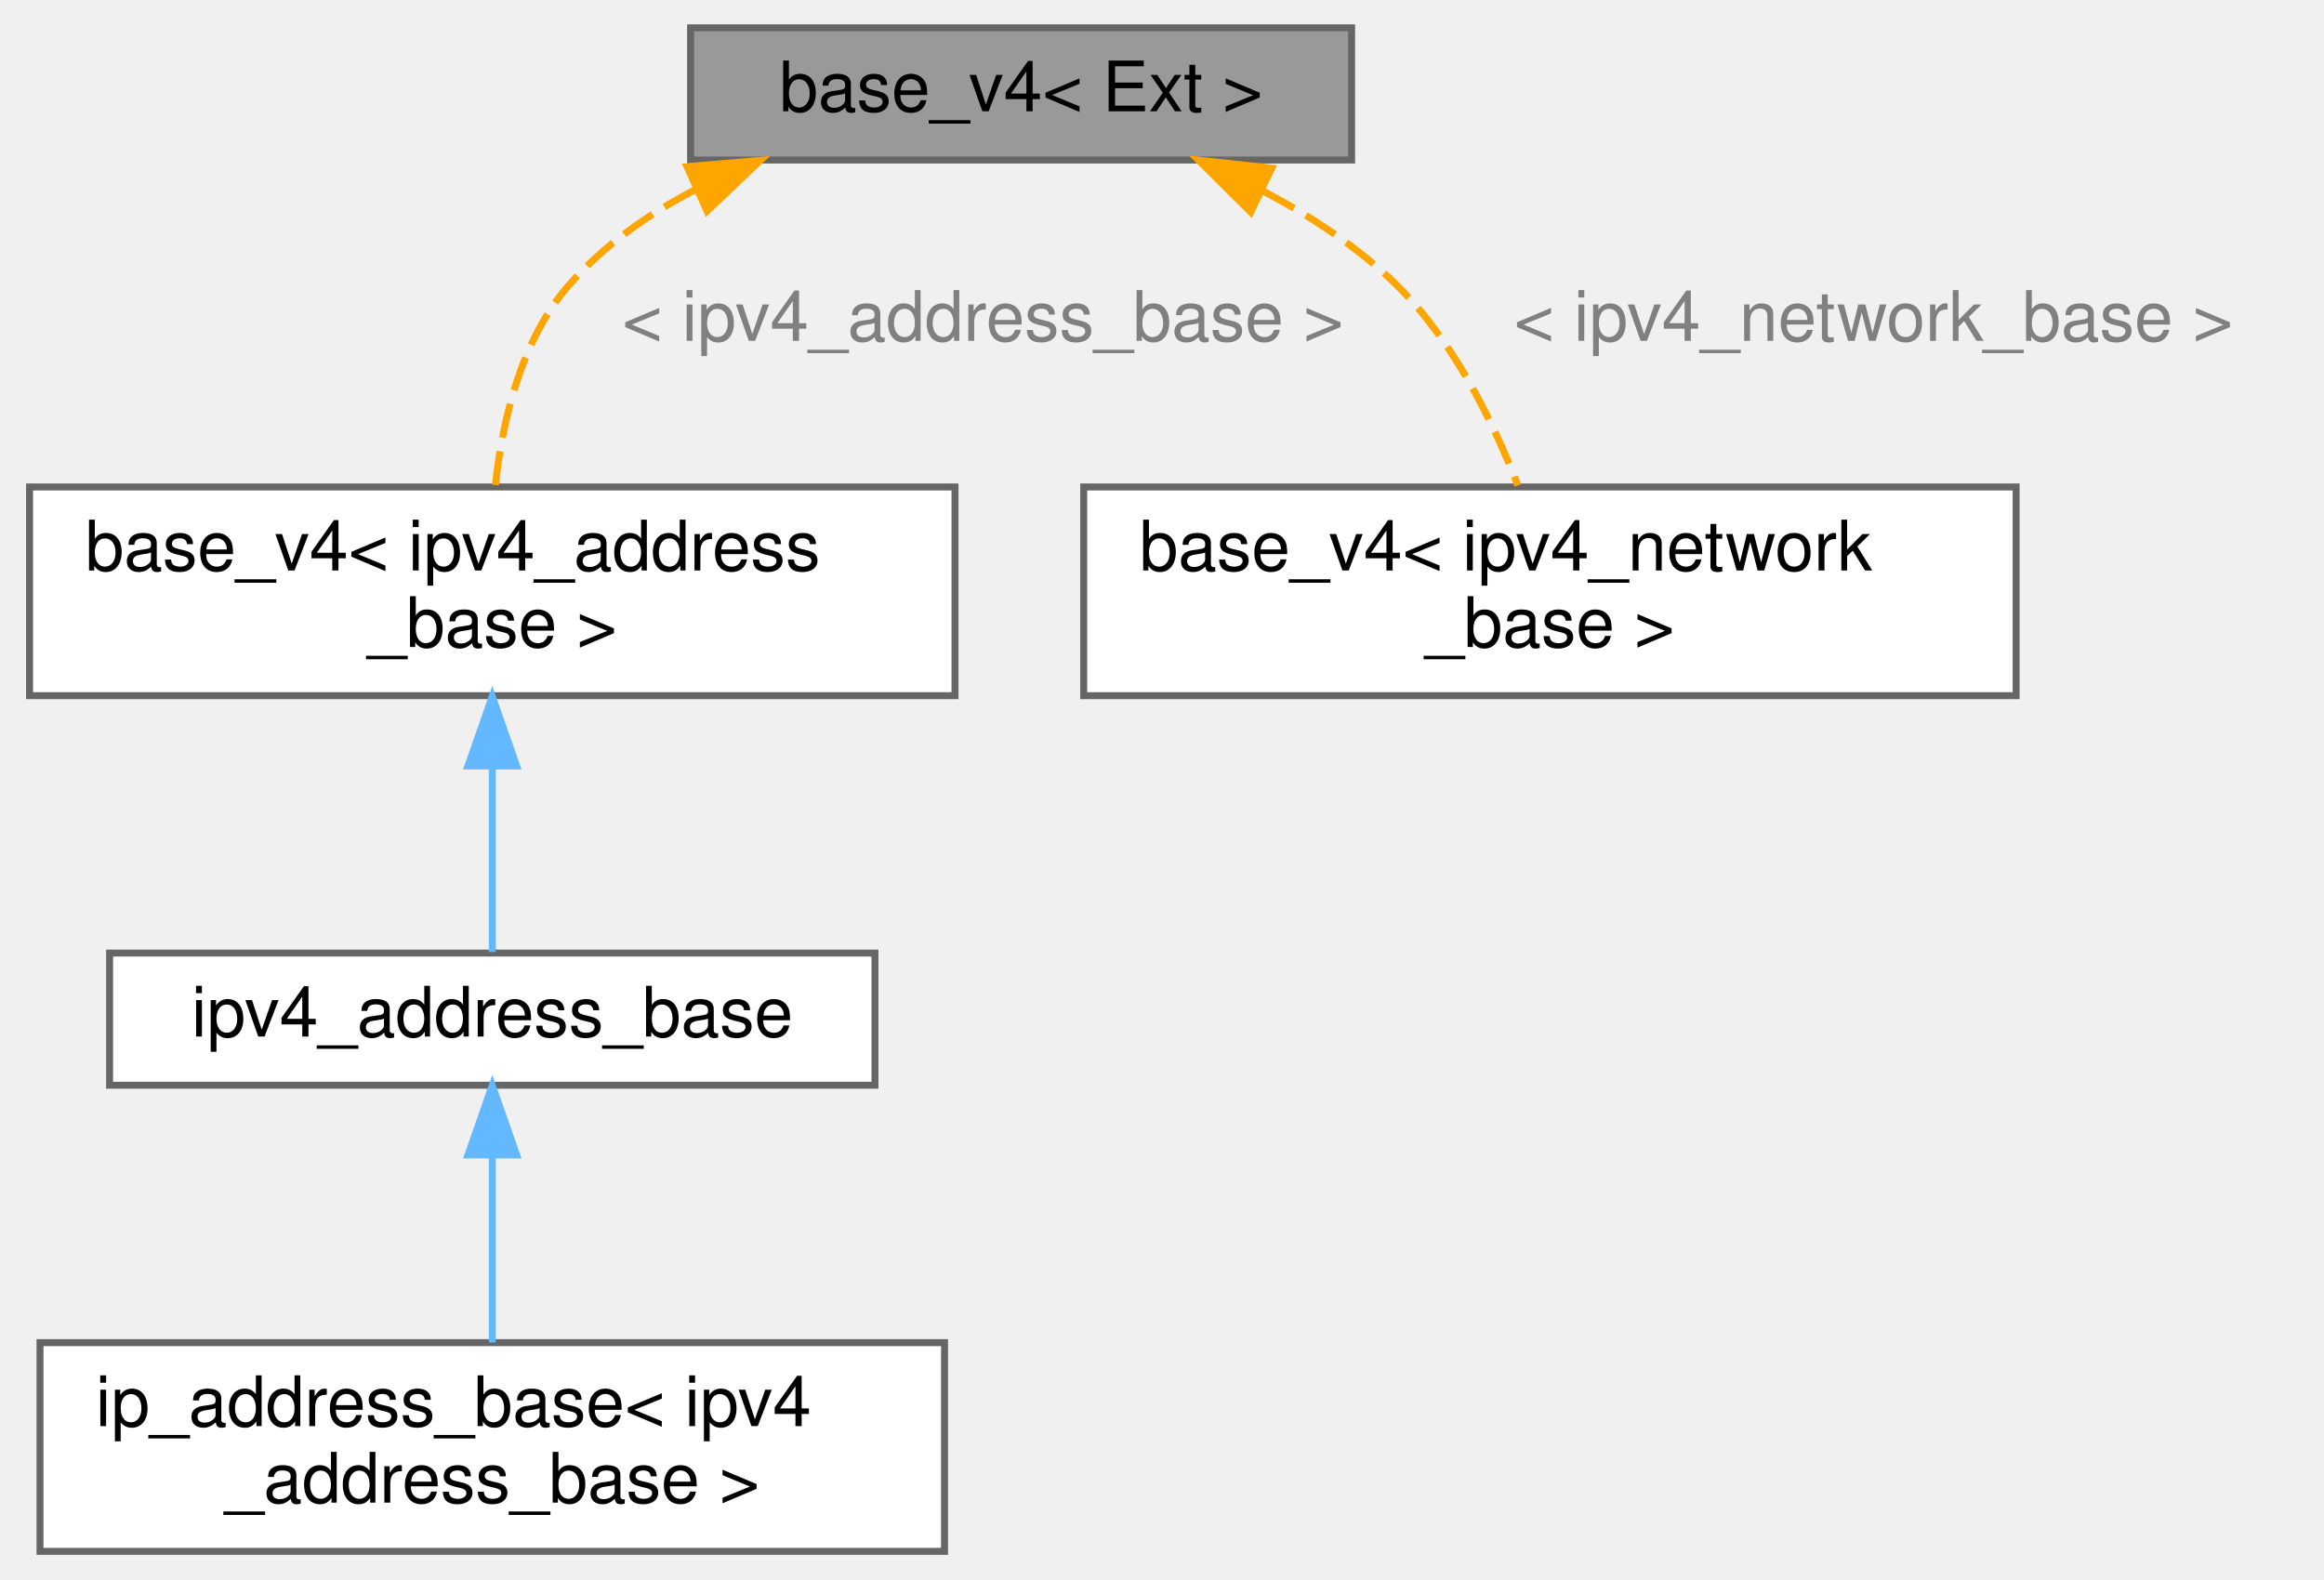
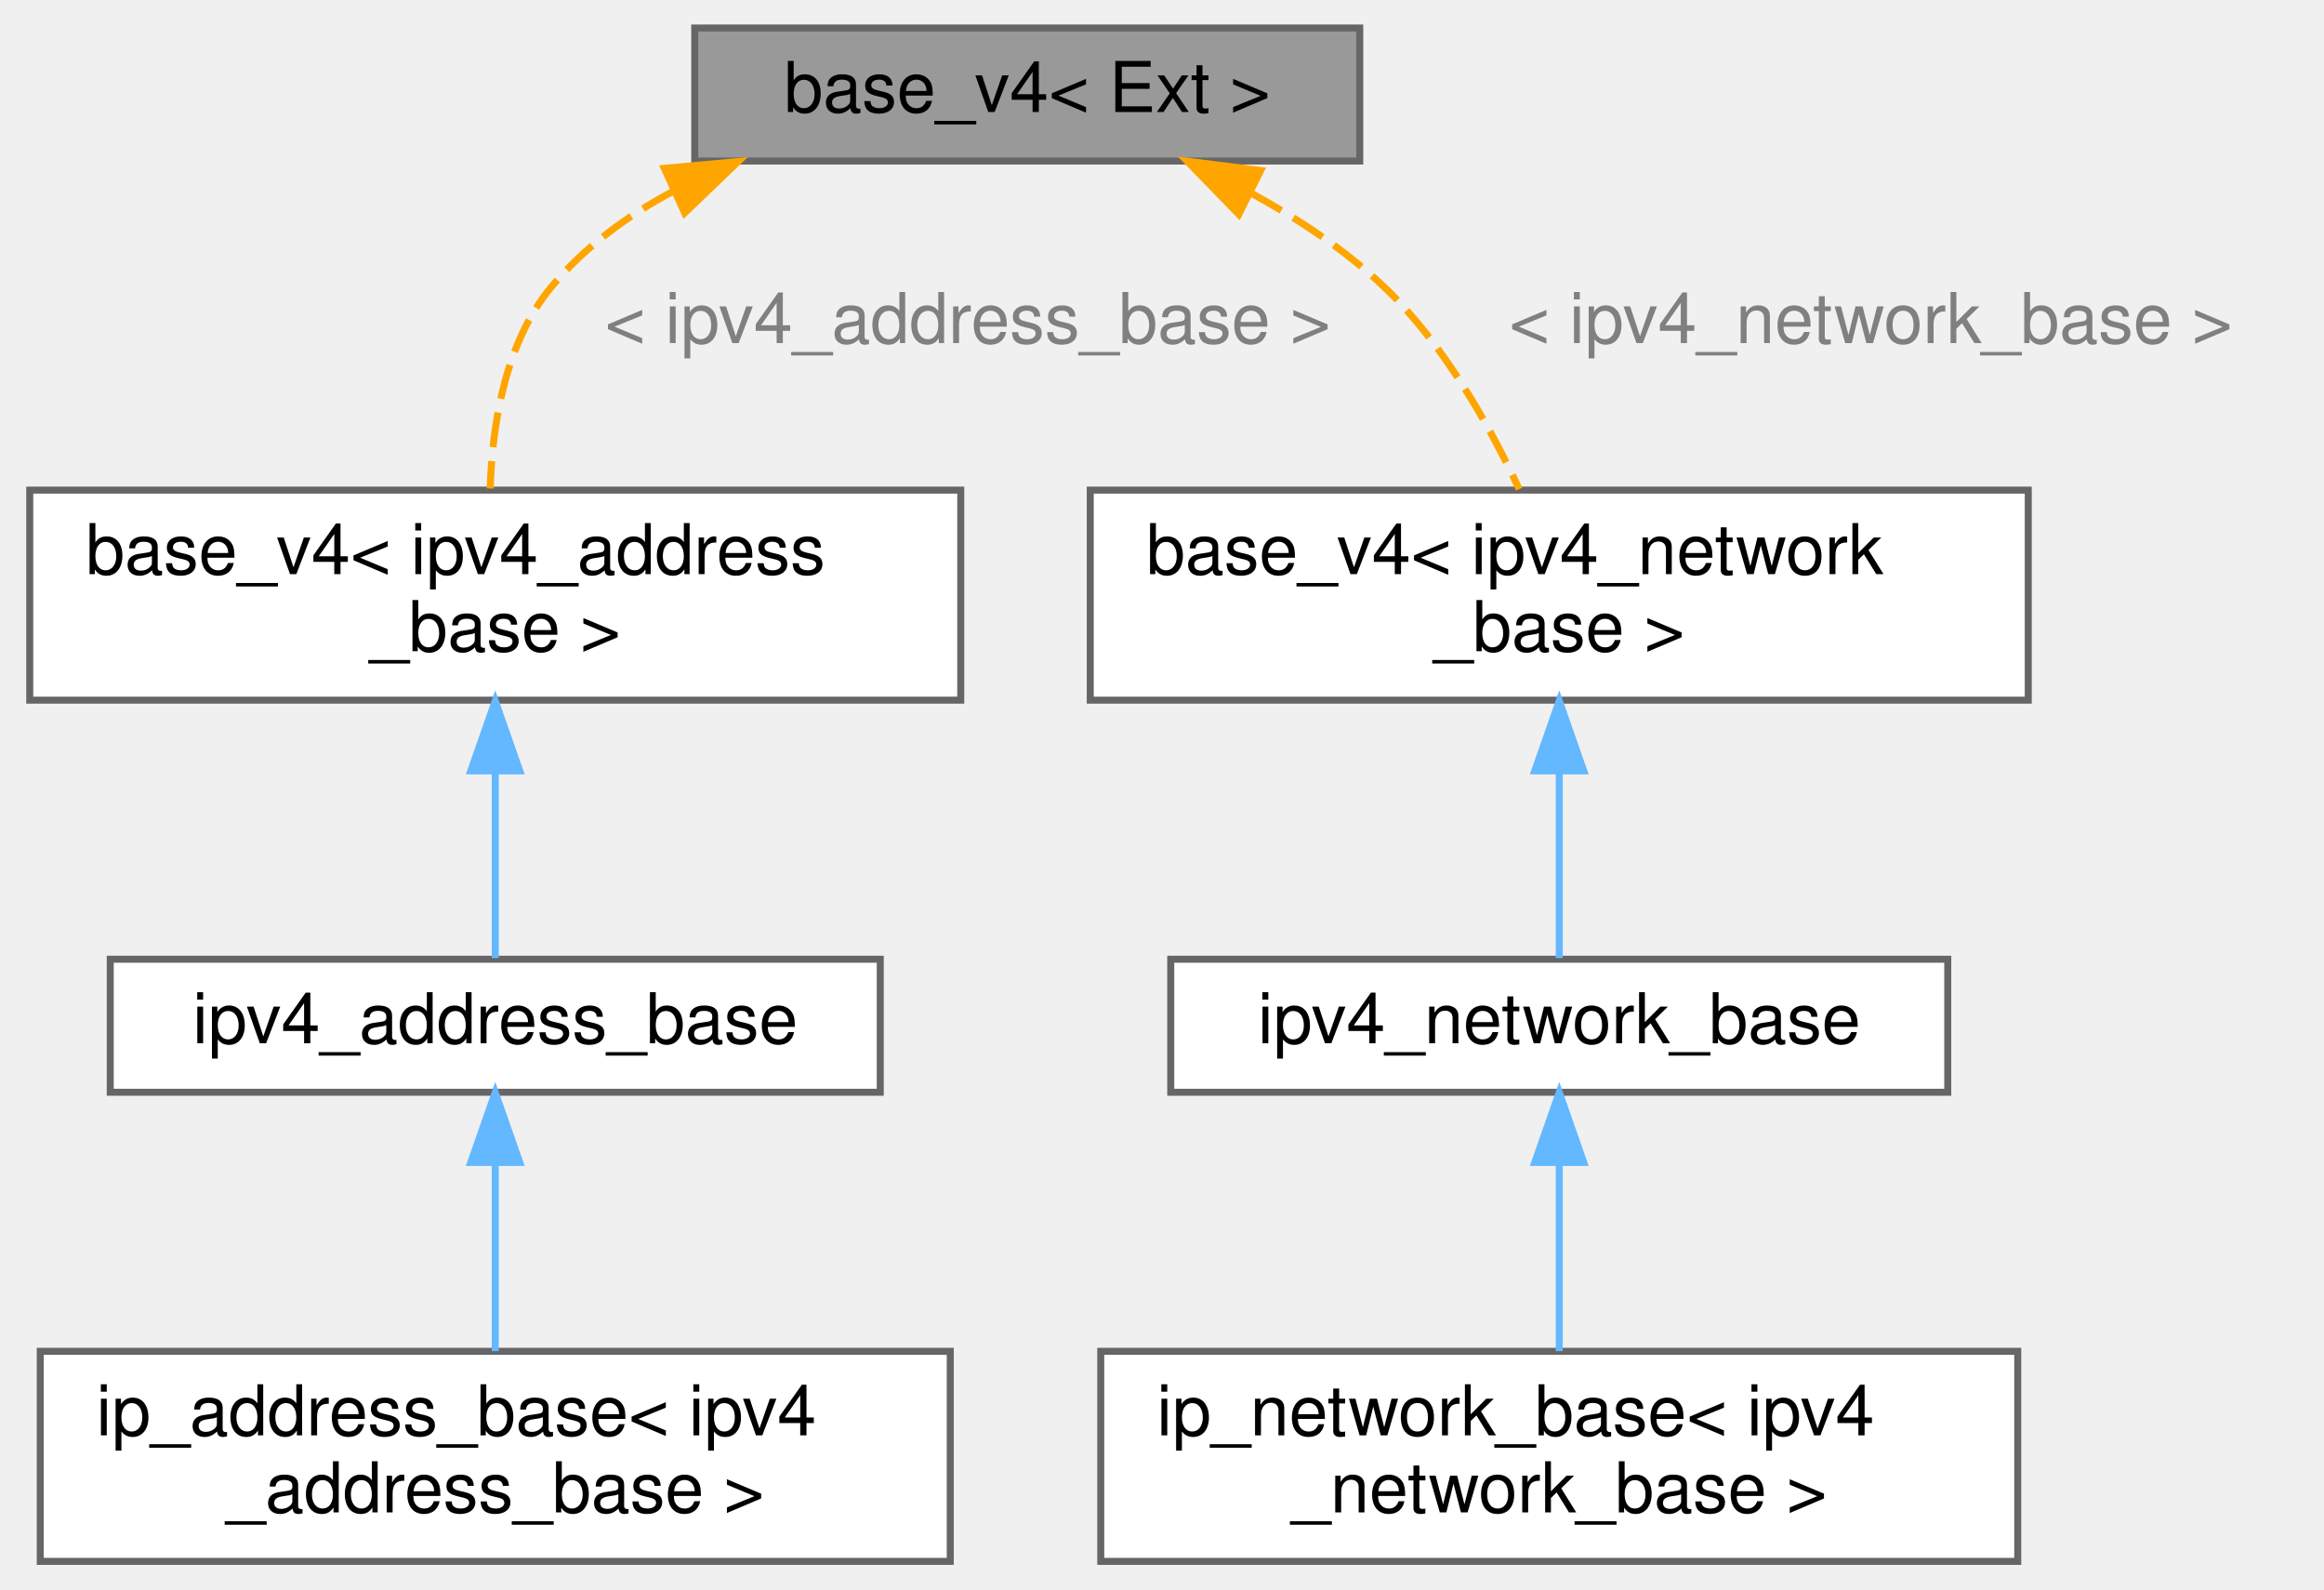
- <svg xmlns="http://www.w3.org/2000/svg" xmlns:xlink="http://www.w3.org/1999/xlink" width="334pt" height="227pt" viewBox="0.00 0.00 333.50 227.00">
+ <svg xmlns="http://www.w3.org/2000/svg" xmlns:xlink="http://www.w3.org/1999/xlink" width="332pt" height="227pt" viewBox="0.00 0.00 331.50 227.00">
  <g id="graph0" class="graph" transform="scale(1 1) rotate(0) translate(4 223)">
    <g id="Node000001" class="node">
      <g id="a_Node000001">
        <a xlink:title="A template class providing the base functionality for IPv4 addresses.">
          <polygon fill="#999999" stroke="#666666" points="190,-219 95,-219 95,-200 190,-200 190,-219" />
          <text text-anchor="middle" x="142.5" y="-207" font-family="Helvetica,sans-Serif" font-size="10.00">base_v4&lt; Ext &gt;</text>
        </a>
      </g>
    </g>
    <g id="Node000002" class="node">
      <g id="a_Node000002">
        <a xlink:href="classipaddress_1_1base__v4.html" target="_top" xlink:title=" ">
          <polygon fill="white" stroke="#666666" points="133,-153 0,-153 0,-123 133,-123 133,-153" />
          <text text-anchor="start" x="8" y="-141" font-family="Helvetica,sans-Serif" font-size="10.00">base_v4&lt; ipv4_address</text>
          <text text-anchor="middle" x="66.5" y="-130" font-family="Helvetica,sans-Serif" font-size="10.00">_base &gt;</text>
        </a>
      </g>
    </g>
    <g id="edge1_Node000001_Node000002" class="edge">
      <g id="a_edge1_Node000001_Node000002">
        <a xlink:title=" ">
-           <path fill="none" stroke="orange" stroke-dasharray="5,2" d="M95.6,-195.7C88.81,-192.17 82.46,-187.68 77.5,-182 70.61,-174.1 67.94,-162.46 66.95,-153.28" />
-           <polygon fill="orange" stroke="orange" points="94.49,-199.04 105.04,-199.95 97.36,-192.65 94.49,-199.04" />
+           <path fill="none" stroke="orange" stroke-dasharray="5,2" d="M91.95,-195.7C85.33,-192.18 79.22,-187.7 74.5,-182 67.91,-174.05 66.07,-162.41 65.78,-153.24" />
+           <polygon fill="orange" stroke="orange" points="90.65,-198.96 101.21,-199.93 93.56,-192.59 90.65,-198.96" />
        </a>
      </g>
-       <text text-anchor="middle" x="137" y="-174" font-family="Helvetica,sans-Serif" font-size="10.00" fill="grey"> &lt; ipv4_address_base &gt;</text>
+       <text text-anchor="middle" x="134" y="-174" font-family="Helvetica,sans-Serif" font-size="10.00" fill="grey"> &lt; ipv4_address_base &gt;</text>
    </g>
    <g id="Node000005" class="node">
      <g id="a_Node000005">
        <a xlink:href="classipaddress_1_1base__v4.html" target="_top" xlink:title=" ">
          <polygon fill="white" stroke="#666666" points="285.5,-153 151.5,-153 151.5,-123 285.5,-123 285.5,-153" />
          <text text-anchor="start" x="159.5" y="-141" font-family="Helvetica,sans-Serif" font-size="10.00">base_v4&lt; ipv4_network</text>
          <text text-anchor="middle" x="218.5" y="-130" font-family="Helvetica,sans-Serif" font-size="10.00">_base &gt;</text>
        </a>
      </g>
    </g>
    <g id="edge4_Node000001_Node000005" class="edge">
      <g id="a_edge4_Node000001_Node000005">
        <a xlink:title=" ">
-           <path fill="none" stroke="orange" stroke-dasharray="5,2" d="M177.34,-195.51C184.23,-191.87 191.02,-187.39 196.5,-182 204.63,-174 210.33,-162.37 213.89,-153.22" />
-           <polygon fill="orange" stroke="orange" points="175.5,-192.51 167.99,-199.98 178.52,-198.83 175.5,-192.51" />
+           <path fill="none" stroke="orange" stroke-dasharray="5,2" d="M174.46,-195.43C181.23,-191.73 187.99,-187.26 193.5,-182 202,-173.89 208.52,-162.27 212.77,-153.14" />
+           <polygon fill="orange" stroke="orange" points="172.72,-192.39 165.34,-199.98 175.85,-198.65 172.72,-192.39" />
        </a>
      </g>
-       <text text-anchor="middle" x="265" y="-174" font-family="Helvetica,sans-Serif" font-size="10.00" fill="grey"> &lt; ipv4_network_base &gt;</text>
+       <text text-anchor="middle" x="263" y="-174" font-family="Helvetica,sans-Serif" font-size="10.00" fill="grey"> &lt; ipv4_network_base &gt;</text>
    </g>
    <g id="Node000003" class="node">
      <g id="a_Node000003">
        <a xlink:href="classipaddress_1_1ipv4__address__base.html" target="_top" xlink:title="Represents the base class for IPv4 address manipulation.">
          <polygon fill="white" stroke="#666666" points="121.5,-86 11.5,-86 11.5,-67 121.5,-67 121.5,-86" />
          <text text-anchor="middle" x="66.5" y="-74" font-family="Helvetica,sans-Serif" font-size="10.00">ipv4_address_base</text>
        </a>
      </g>
    </g>
    <g id="edge2_Node000002_Node000003" class="edge">
      <g id="a_edge2_Node000002_Node000003">
        <a xlink:title=" ">
          <path fill="none" stroke="#63b8ff" d="M66.5,-112.79C66.5,-103.36 66.5,-93.15 66.5,-86.16" />
          <polygon fill="#63b8ff" stroke="#63b8ff" points="63,-112.9 66.5,-122.9 70,-112.9 63,-112.9" />
        </a>
      </g>
    </g>
    <g id="Node000004" class="node">
      <g id="a_Node000004">
        <a xlink:href="classipaddress_1_1ip__address__base.html" target="_top" xlink:title=" ">
          <polygon fill="white" stroke="#666666" points="131.5,-30 1.5,-30 1.5,0 131.5,0 131.5,-30" />
          <text text-anchor="start" x="9.5" y="-18" font-family="Helvetica,sans-Serif" font-size="10.00">ip_address_base&lt; ipv4</text>
          <text text-anchor="middle" x="66.5" y="-7" font-family="Helvetica,sans-Serif" font-size="10.00">_address_base &gt;</text>
        </a>
      </g>
    </g>
    <g id="edge3_Node000003_Node000004" class="edge">
      <g id="a_edge3_Node000003_Node000004">
        <a xlink:title=" ">
          <path fill="none" stroke="#63b8ff" d="M66.5,-56.73C66.5,-48.09 66.5,-38 66.5,-30.02" />
          <polygon fill="#63b8ff" stroke="#63b8ff" points="63,-56.98 66.5,-66.98 70,-56.98 63,-56.98" />
        </a>
      </g>
    </g>
+     <g id="Node000006" class="node">
+       <g id="a_Node000006">
+         <a xlink:href="classipaddress_1_1ipv4__network__base.html" target="_top" xlink:title="Base class for IPv4 network address manipulation.">
+           <polygon fill="white" stroke="#666666" points="274,-86 163,-86 163,-67 274,-67 274,-86" />
+           <text text-anchor="middle" x="218.5" y="-74" font-family="Helvetica,sans-Serif" font-size="10.00">ipv4_network_base</text>
+         </a>
+       </g>
+     </g>
+     <g id="edge5_Node000005_Node000006" class="edge">
+       <g id="a_edge5_Node000005_Node000006">
+         <a xlink:title=" ">
+           <path fill="none" stroke="#63b8ff" d="M218.5,-112.79C218.5,-103.36 218.5,-93.15 218.5,-86.16" />
+           <polygon fill="#63b8ff" stroke="#63b8ff" points="215,-112.9 218.5,-122.9 222,-112.9 215,-112.9" />
+         </a>
+       </g>
+     </g>
+     <g id="Node000007" class="node">
+       <g id="a_Node000007">
+         <a xlink:href="classipaddress_1_1ip__network__base.html" target="_top" xlink:title=" ">
+           <polygon fill="white" stroke="#666666" points="284,-30 153,-30 153,0 284,0 284,-30" />
+           <text text-anchor="start" x="161" y="-18" font-family="Helvetica,sans-Serif" font-size="10.00">ip_network_base&lt; ipv4</text>
+           <text text-anchor="middle" x="218.5" y="-7" font-family="Helvetica,sans-Serif" font-size="10.00">_network_base &gt;</text>
+         </a>
+       </g>
+     </g>
+     <g id="edge6_Node000006_Node000007" class="edge">
+       <g id="a_edge6_Node000006_Node000007">
+         <a xlink:title=" ">
+           <path fill="none" stroke="#63b8ff" d="M218.5,-56.73C218.5,-48.09 218.5,-38 218.5,-30.02" />
+           <polygon fill="#63b8ff" stroke="#63b8ff" points="215,-56.98 218.5,-66.98 222,-56.98 215,-56.98" />
+         </a>
+       </g>
+     </g>
  </g>
</svg>
